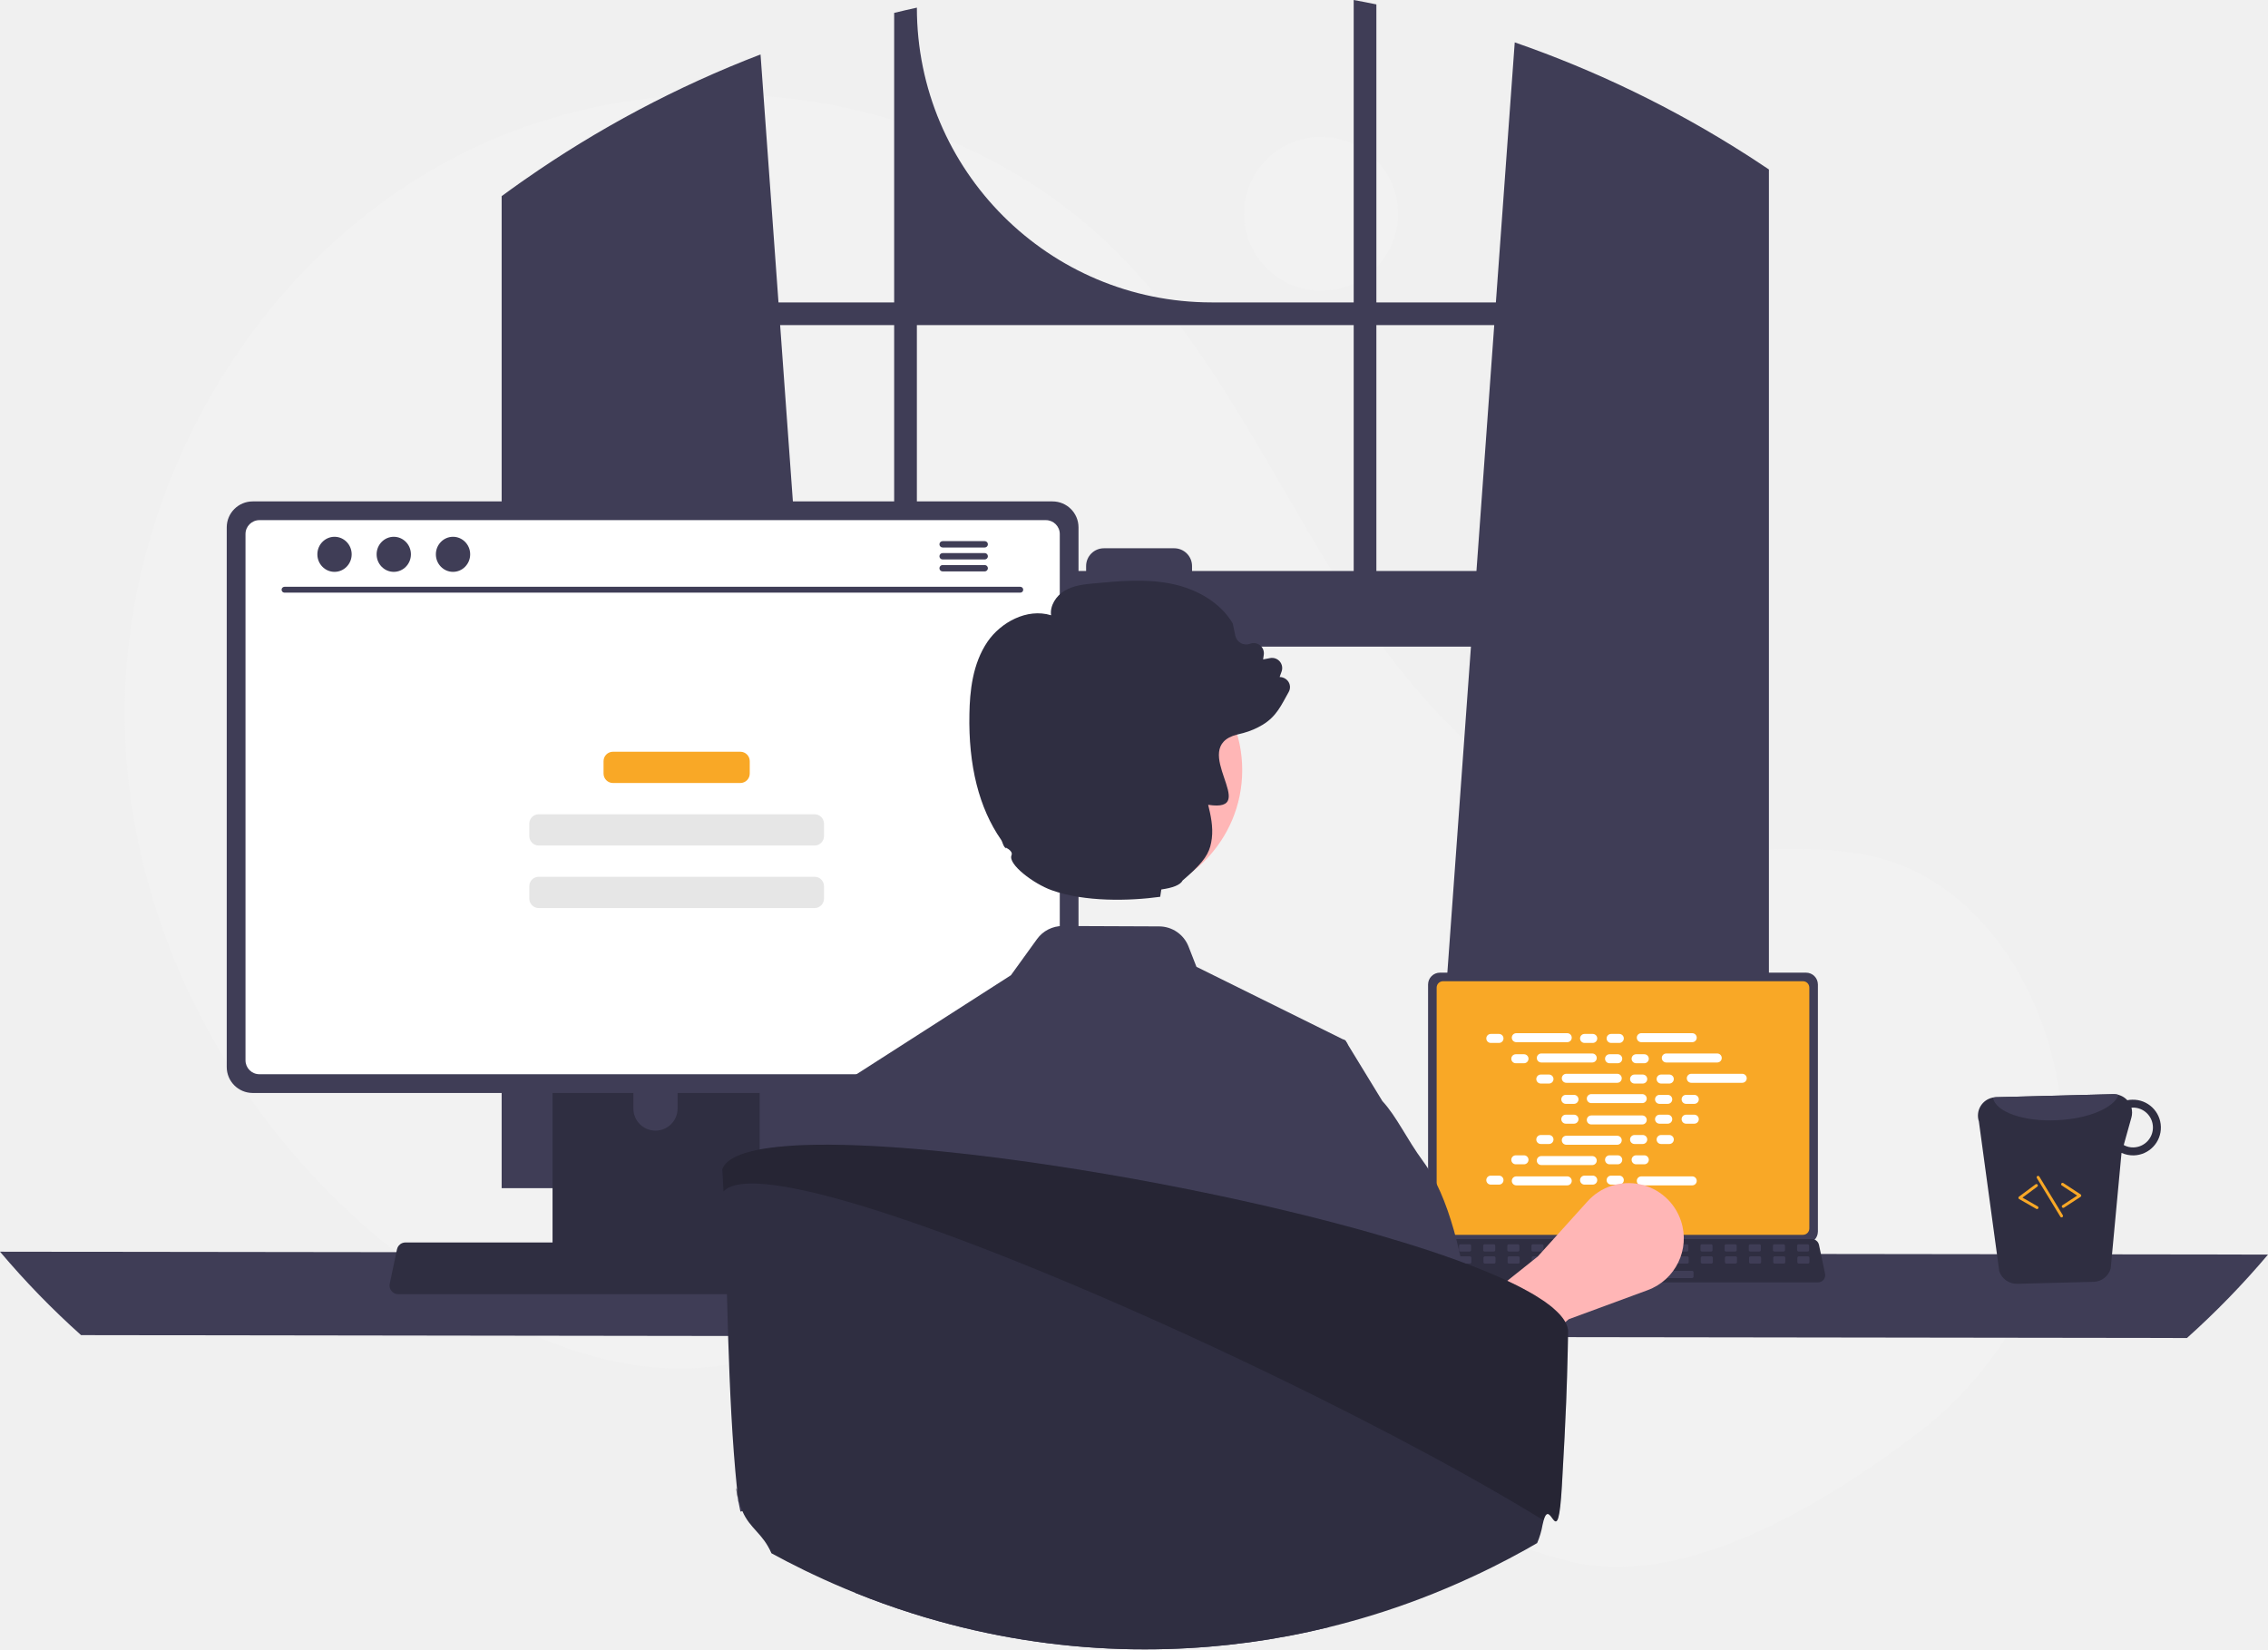
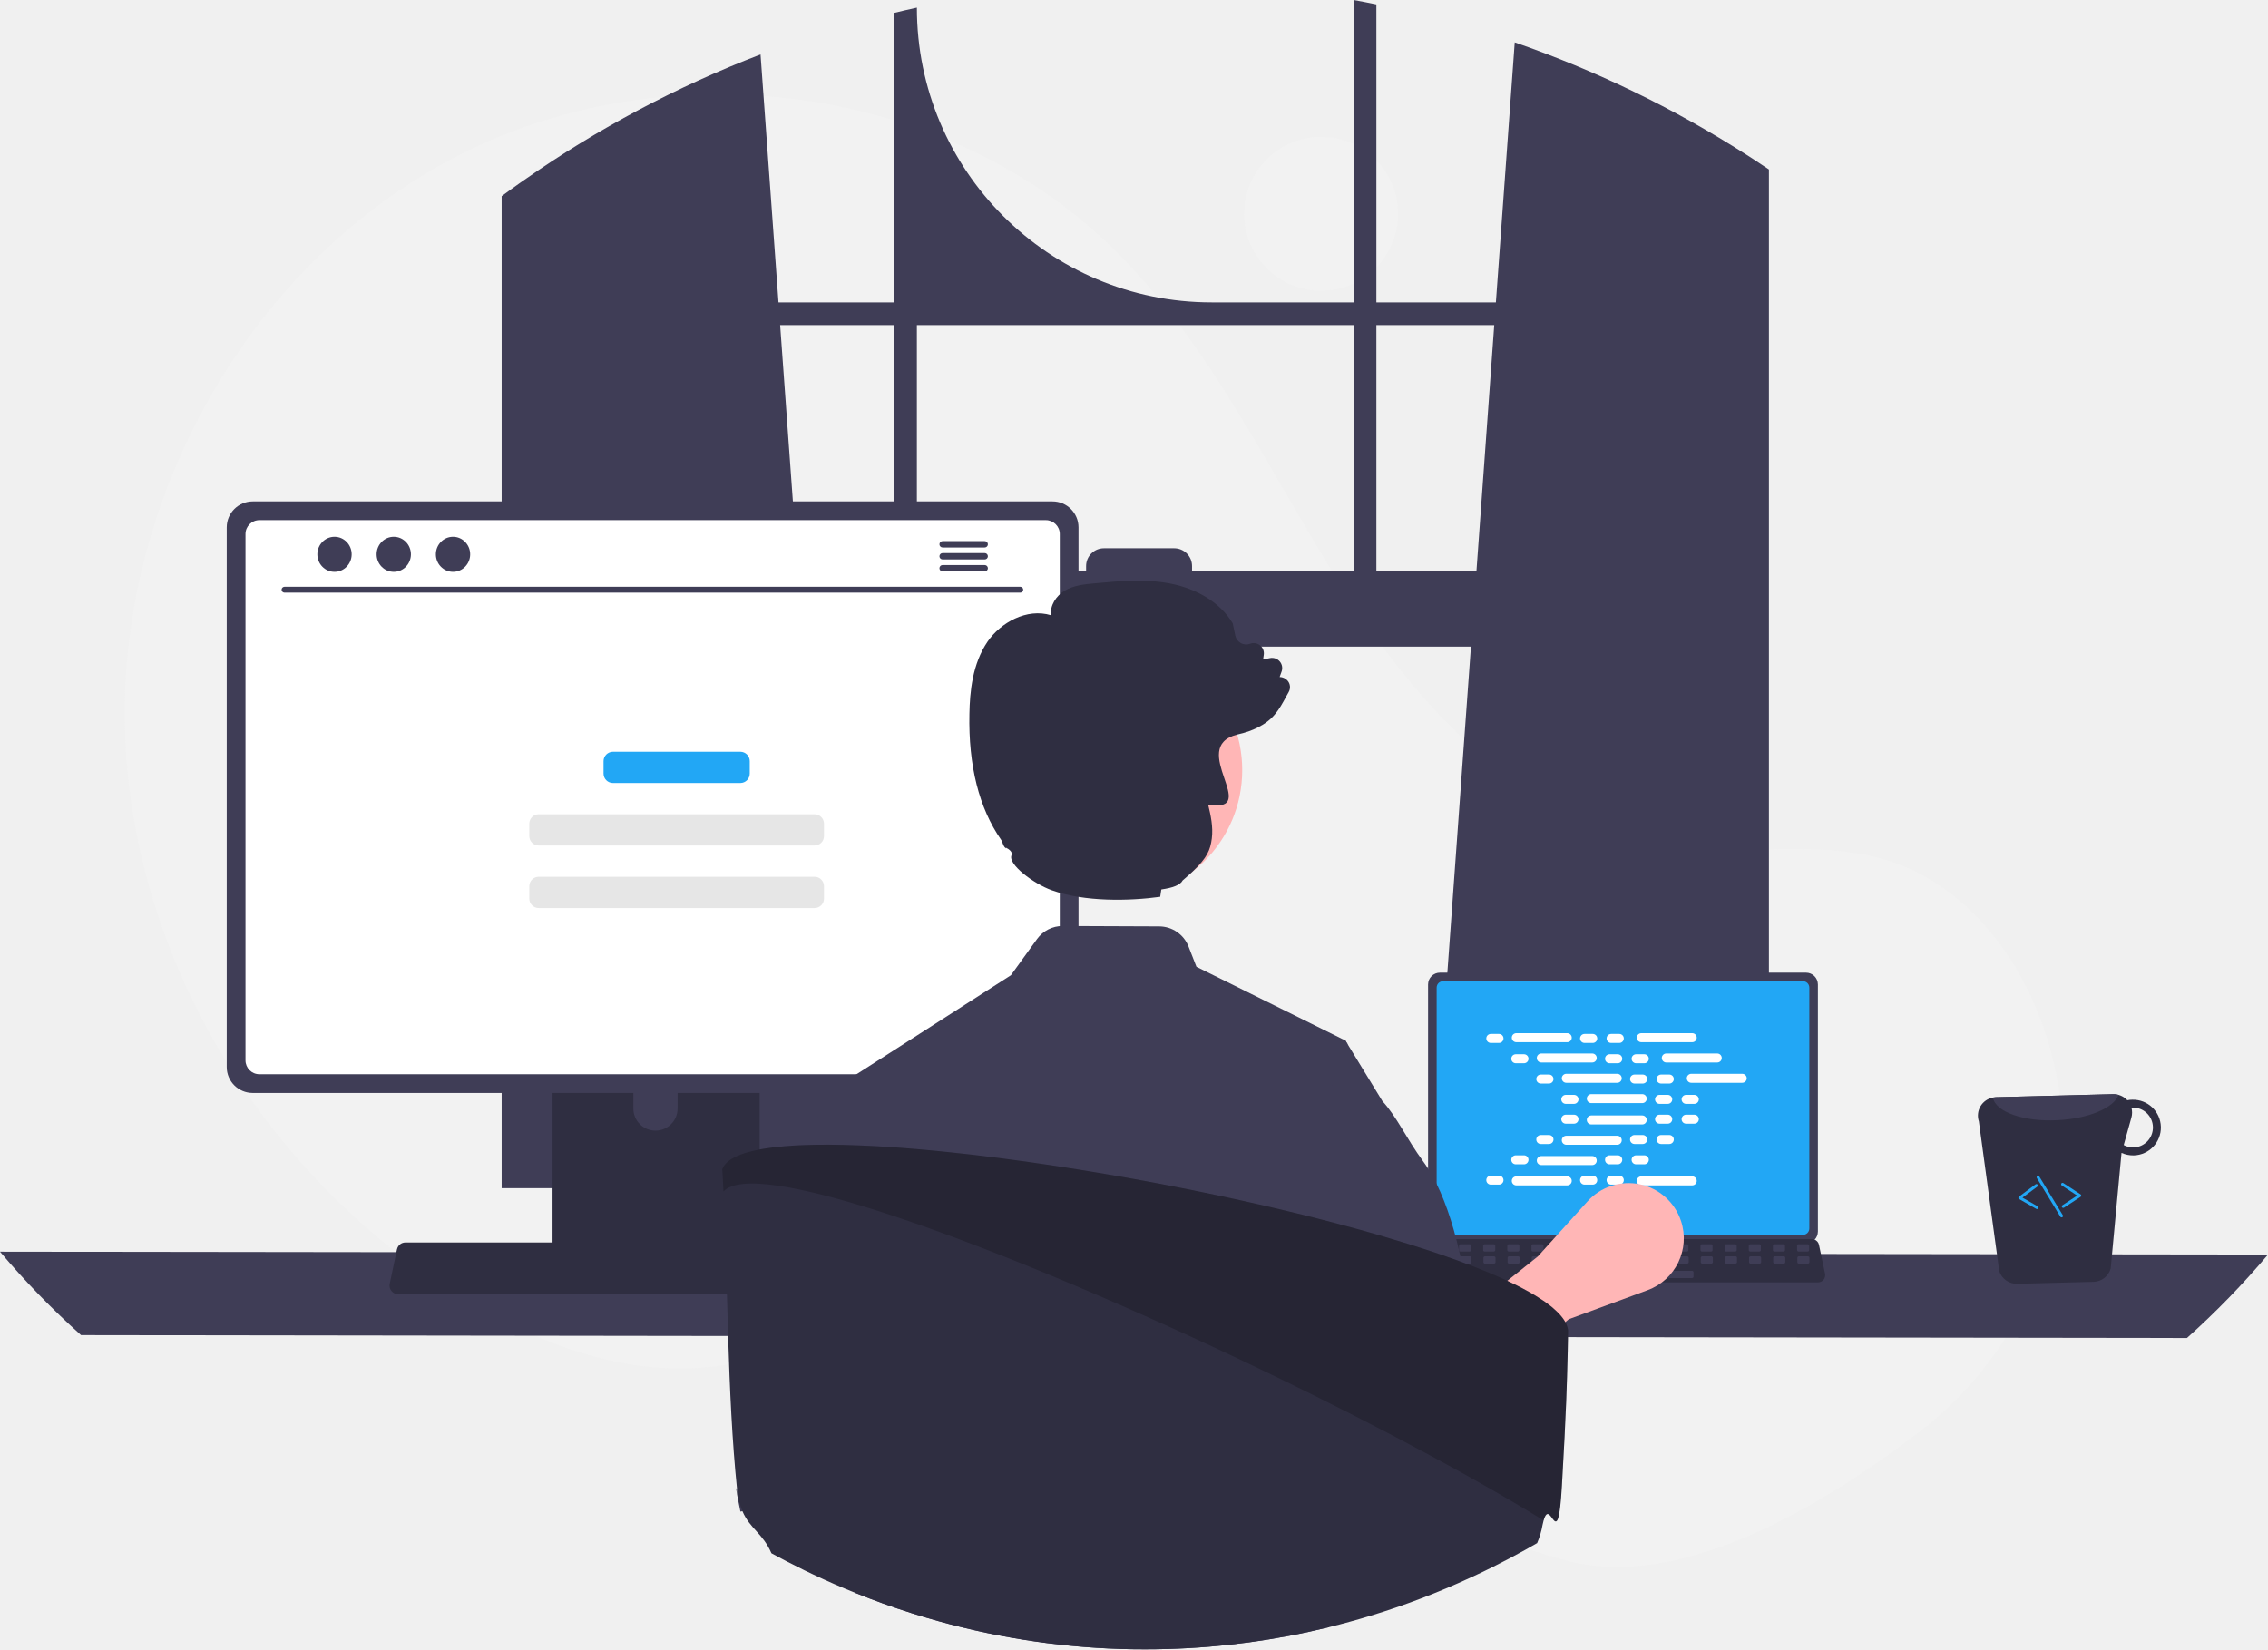
- <svg xmlns="http://www.w3.org/2000/svg" data-name="Layer 1" width="786.82" height="572.258" viewBox="0 0 786.82 572.258">
+ <svg xmlns="http://www.w3.org/2000/svg" width="786.82" height="572.258" viewBox="0 0 786.82 572.258" role="img" artist="Katerina Limpitsouni" source="https://undraw.co/">
  <circle cx="458.321" cy="74.182" r="26.701" fill="#f2f2f2" />
  <path d="M872.038,661.023c39.688-30.229,58.644-81.025,46.776-129.482q-.442-1.806-.934-3.604c-7.867-28.763-27.332-56.101-55.7-65.291-23.82-7.717-49.82-1.783-74.669-4.851-48.781-6.024-86.601-45.494-113.211-86.819-26.611-41.325-47.062-87.583-82.422-121.724-58.285-56.275-153.362-68.391-225.627-31.76C293.987,254.121,247.955,335.391,249.918,416.386c1.963,80.995,50.046,158.432,119.875,199.517,25.652,15.093,55.321,25.785,84.848,22.044,25.62-3.246,48.899-17.013,74.399-21.1,40.091-6.426,79.927,11.701,114.603,32.824,34.676,21.123,68.17,46.16,107.574,55.952C789.478,715.131,836.881,687.801,872.038,661.023Z" transform="translate(-206.59 -163.8711)" fill="#f2f2f2" />
  <path d="M815.016,219.191c-.87-.58-1.75-1.13-2.62-1.69a380.24,380.24,0,0,0-80.31-38.93l-6.54,90.22h-41.46v-103.39c-2.61-.54-5.24-1.05-7.87-1.53v104.92H626.946A102.27,102.27,0,0,1,524.676,166.521v-0c-2.64.57-5.26,1.18-7.88,1.83v100.44h-40.13l-6.23-86.03a380.858,380.858,0,0,0-81.94,43.53c-.44.3-.88.61-1.31.91-2.21,1.55-4.39,3.13-6.56,4.73v344.19h118.27l-2.09-28.95-11.5-158.95h231.59l-11.5,158.95-2.09,28.95h116.96v-353.45Q817.656,220.901,815.016,219.191Zm-298.22,142.78h-33.39l-6.17-85.3h39.56Zm159.42,0h-56.08v-1.69a6.18,6.18,0,0,0-6.19-6.18h-24.38a6.178,6.178,0,0,0-6.18,6.18v1.69h-58.71v-85.3h151.54Zm7.87,0v-85.3h40.89l-6.17,85.3Z" transform="translate(-206.59 -163.8711)" fill="#3f3d56" />
  <path d="M206.59,598.162a289.003,289.003,0,0,0,28.12,28.95l730.58,1a289.003,289.003,0,0,0,28.12-28.95Z" transform="translate(-206.59 -163.8711)" fill="#3f3d56" />
  <path d="M702.02,505.462v85.704a4.122,4.122,0,0,0,4.119,4.119H833.143a4.122,4.122,0,0,0,4.119-4.119v-85.704a4.124,4.124,0,0,0-4.119-4.115H706.139A4.124,4.124,0,0,0,702.02,505.462Z" transform="translate(-206.59 -163.8711)" fill="#3f3d56" />
-   <path d="M704.999,506.529V590.109a2.205,2.205,0,0,0,2.201,2.201H832.086a2.205,2.205,0,0,0,2.201-2.201V506.529a2.206,2.206,0,0,0-2.201-2.206H707.201A2.206,2.206,0,0,0,704.999,506.529Z" transform="translate(-206.59 -163.8711)" fill="#f9a826" />
+   <path d="M704.999,506.529V590.109a2.205,2.205,0,0,0,2.201,2.201H832.086a2.205,2.205,0,0,0,2.201-2.201V506.529a2.206,2.206,0,0,0-2.201-2.206H707.201A2.206,2.206,0,0,0,704.999,506.529Z" transform="translate(-206.59 -163.8711)" fill="#22a7f5" />
  <path d="M699.364,607.881a2.47,2.47,0,0,0,1.943.93H837.299a2.502,2.502,0,0,0,2.446-3.016l-2.111-10.027a2.507,2.507,0,0,0-1.558-1.818,2.425,2.425,0,0,0-.888-.168H703.41a2.424,2.424,0,0,0-.888.168,2.507,2.507,0,0,0-1.558,1.818l-2.111,10.027A2.501,2.501,0,0,0,699.364,607.881Z" transform="translate(-206.59 -163.8711)" fill="#2f2e41" />
  <rect x="830.034" y="595.588" width="4.188" height="2.513" rx="0.488" transform="translate(1457.666 1029.819) rotate(-180)" fill="#3f3d56" />
  <rect x="821.657" y="595.588" width="4.188" height="2.513" rx="0.488" transform="translate(1440.912 1029.819) rotate(-180)" fill="#3f3d56" />
  <rect x="813.28" y="595.588" width="4.188" height="2.513" rx="0.488" transform="translate(1424.158 1029.819) rotate(-180)" fill="#3f3d56" />
  <rect x="804.903" y="595.588" width="4.188" height="2.513" rx="0.488" transform="translate(1407.404 1029.819) rotate(-180)" fill="#3f3d56" />
  <rect x="796.526" y="595.588" width="4.188" height="2.513" rx="0.488" transform="translate(1390.65 1029.819) rotate(-180)" fill="#3f3d56" />
  <rect x="788.149" y="595.588" width="4.188" height="2.513" rx="0.488" transform="translate(1373.896 1029.819) rotate(-180)" fill="#3f3d56" />
  <rect x="779.772" y="595.588" width="4.188" height="2.513" rx="0.488" transform="translate(1357.142 1029.819) rotate(-180)" fill="#3f3d56" />
  <rect x="771.395" y="595.588" width="4.188" height="2.513" rx="0.488" transform="translate(1340.388 1029.819) rotate(-180)" fill="#3f3d56" />
  <rect x="763.018" y="595.588" width="4.188" height="2.513" rx="0.488" transform="translate(1323.634 1029.819) rotate(-180)" fill="#3f3d56" />
  <rect x="754.641" y="595.588" width="4.188" height="2.513" rx="0.488" transform="translate(1306.88 1029.819) rotate(-180)" fill="#3f3d56" />
  <rect x="746.264" y="595.588" width="4.188" height="2.513" rx="0.488" transform="translate(1290.126 1029.819) rotate(-180)" fill="#3f3d56" />
  <rect x="737.887" y="595.588" width="4.188" height="2.513" rx="0.488" transform="translate(1273.372 1029.819) rotate(-180)" fill="#3f3d56" />
  <rect x="729.51" y="595.588" width="4.188" height="2.513" rx="0.488" transform="translate(1256.618 1029.819) rotate(-180)" fill="#3f3d56" />
  <rect x="721.133" y="595.588" width="4.188" height="2.513" rx="0.488" transform="translate(1239.865 1029.819) rotate(-180)" fill="#3f3d56" />
  <rect x="712.756" y="595.588" width="4.188" height="2.513" rx="0.488" transform="translate(1223.111 1029.819) rotate(-180)" fill="#3f3d56" />
  <rect x="704.379" y="595.588" width="4.188" height="2.513" rx="0.488" transform="translate(1206.357 1029.819) rotate(-180)" fill="#3f3d56" />
  <rect x="830.133" y="599.777" width="4.188" height="2.513" rx="0.488" transform="translate(1457.864 1038.196) rotate(-180)" fill="#3f3d56" />
  <rect x="821.756" y="599.777" width="4.188" height="2.513" rx="0.488" transform="translate(1441.11 1038.196) rotate(-180)" fill="#3f3d56" />
  <rect x="813.379" y="599.777" width="4.188" height="2.513" rx="0.488" transform="translate(1424.356 1038.196) rotate(-180)" fill="#3f3d56" />
  <rect x="805.002" y="599.777" width="4.188" height="2.513" rx="0.488" transform="translate(1407.602 1038.196) rotate(-180)" fill="#3f3d56" />
  <rect x="796.625" y="599.777" width="4.188" height="2.513" rx="0.488" transform="translate(1390.848 1038.196) rotate(-180)" fill="#3f3d56" />
  <rect x="788.248" y="599.777" width="4.188" height="2.513" rx="0.488" transform="translate(1374.094 1038.196) rotate(-180)" fill="#3f3d56" />
  <rect x="779.871" y="599.777" width="4.188" height="2.513" rx="0.488" transform="translate(1357.34 1038.196) rotate(-180)" fill="#3f3d56" />
  <rect x="771.494" y="599.777" width="4.188" height="2.513" rx="0.488" transform="translate(1340.586 1038.196) rotate(-180)" fill="#3f3d56" />
  <rect x="763.117" y="599.777" width="4.188" height="2.513" rx="0.488" transform="translate(1323.832 1038.196) rotate(-180)" fill="#3f3d56" />
  <rect x="754.74" y="599.777" width="4.188" height="2.513" rx="0.488" transform="translate(1307.078 1038.196) rotate(-180)" fill="#3f3d56" />
  <rect x="746.363" y="599.777" width="4.188" height="2.513" rx="0.488" transform="translate(1290.324 1038.196) rotate(-180)" fill="#3f3d56" />
  <rect x="737.986" y="599.777" width="4.188" height="2.513" rx="0.488" transform="translate(1273.57 1038.196) rotate(-180)" fill="#3f3d56" />
  <rect x="729.609" y="599.777" width="4.188" height="2.513" rx="0.488" transform="translate(1256.816 1038.196) rotate(-180)" fill="#3f3d56" />
  <rect x="721.232" y="599.777" width="4.188" height="2.513" rx="0.488" transform="translate(1240.062 1038.196) rotate(-180)" fill="#3f3d56" />
  <rect x="712.855" y="599.777" width="4.188" height="2.513" rx="0.488" transform="translate(1223.309 1038.196) rotate(-180)" fill="#3f3d56" />
  <rect x="704.478" y="599.777" width="4.188" height="2.513" rx="0.488" transform="translate(1206.555 1038.196) rotate(-180)" fill="#3f3d56" />
  <rect x="760.604" y="604.803" width="33.508" height="2.513" rx="0.488" transform="translate(1348.126 1048.248) rotate(-180)" fill="#3f3d56" />
  <rect x="515.631" y="358.737" width="5.966" height="3.122" rx="1.561" fill="#fff" />
  <rect x="548.154" y="358.737" width="5.966" height="3.122" rx="1.561" fill="#fff" />
  <rect x="557.369" y="358.737" width="5.966" height="3.122" rx="1.561" fill="#fff" />
  <rect x="524.477" y="358.477" width="20.796" height="3.122" rx="1.561" fill="#fff" />
  <rect x="567.841" y="358.477" width="20.796" height="3.122" rx="1.561" fill="#fff" />
  <rect x="524.304" y="365.784" width="5.966" height="3.122" rx="1.561" fill="#fff" />
  <rect x="556.827" y="365.784" width="5.966" height="3.122" rx="1.561" fill="#fff" />
  <rect x="566.042" y="365.784" width="5.966" height="3.122" rx="1.561" fill="#fff" />
  <rect x="533.15" y="365.523" width="20.796" height="3.122" rx="1.561" fill="#fff" />
  <rect x="576.514" y="365.523" width="20.796" height="3.122" rx="1.561" fill="#fff" />
  <rect x="532.977" y="372.83" width="5.966" height="3.122" rx="1.561" fill="#fff" />
  <rect x="565.5" y="372.83" width="5.966" height="3.122" rx="1.561" fill="#fff" />
  <rect x="574.715" y="372.83" width="5.966" height="3.122" rx="1.561" fill="#fff" />
  <rect x="541.823" y="372.57" width="20.796" height="3.122" rx="1.561" fill="#fff" />
  <rect x="585.187" y="372.57" width="20.796" height="3.122" rx="1.561" fill="#fff" />
  <rect x="541.649" y="379.877" width="5.966" height="3.122" rx="1.561" fill="#fff" />
  <rect x="574.172" y="379.877" width="5.966" height="3.122" rx="1.561" fill="#fff" />
  <rect x="583.387" y="379.877" width="5.966" height="3.122" rx="1.561" fill="#fff" />
  <rect x="550.496" y="379.617" width="20.796" height="3.122" rx="1.561" fill="#fff" />
  <rect x="548.154" y="407.898" width="5.966" height="3.122" rx="1.561" fill="#fff" />
  <rect x="557.369" y="407.898" width="5.966" height="3.122" rx="1.561" fill="#fff" />
  <rect x="567.841" y="408.158" width="20.796" height="3.122" rx="1.561" fill="#fff" />
  <rect x="515.631" y="407.898" width="5.966" height="3.122" rx="1.561" fill="#fff" />
  <rect x="524.477" y="408.158" width="20.796" height="3.122" rx="1.561" fill="#fff" />
  <rect x="524.304" y="400.851" width="5.966" height="3.122" rx="1.561" fill="#fff" />
  <rect x="556.827" y="400.851" width="5.966" height="3.122" rx="1.561" fill="#fff" />
  <rect x="566.042" y="400.851" width="5.966" height="3.122" rx="1.561" fill="#fff" />
  <rect x="533.15" y="401.111" width="20.796" height="3.122" rx="1.561" fill="#fff" />
  <rect x="532.977" y="393.804" width="5.966" height="3.122" rx="1.561" fill="#fff" />
  <rect x="565.5" y="393.804" width="5.966" height="3.122" rx="1.561" fill="#fff" />
  <rect x="574.715" y="393.804" width="5.966" height="3.122" rx="1.561" fill="#fff" />
  <rect x="541.823" y="394.064" width="20.796" height="3.122" rx="1.561" fill="#fff" />
  <rect x="541.649" y="386.758" width="5.966" height="3.122" rx="1.561" fill="#fff" />
  <rect x="574.172" y="386.758" width="5.966" height="3.122" rx="1.561" fill="#fff" />
  <rect x="583.387" y="386.758" width="5.966" height="3.122" rx="1.561" fill="#fff" />
  <rect x="550.496" y="387.018" width="20.796" height="3.122" rx="1.561" fill="#fff" />
  <path d="M711.507,654.353l-13.35-21.102,41.902-33.403,17.295-19.161a19.161,19.161,0,0,1,32.418,6.828h0a19.161,19.161,0,0,1-11.57,23.991l-27.349,10.075Z" transform="translate(-206.59 -163.8711)" fill="#ffb6b6" />
  <path d="M398.28,501.352v102.56h71.85v-102.56a3.448,3.448,0,0,0-2.43-3.3,3.175,3.175,0,0,0-1.03-.16H401.75A3.463,3.463,0,0,0,398.28,501.352Zm28.04,35.24a7.67,7.67,0,0,1,15.34,0v11.9a7.67,7.67,0,0,1-15.34,0Z" transform="translate(-206.59 -163.8711)" fill="#2f2e41" />
  <path d="M398.06,600.632v9.89a1.946,1.946,0,0,0,1.93,1.94h68.43a1.94,1.94,0,0,0,1.93-1.94v-9.89Z" transform="translate(-206.59 -163.8711)" fill="#3f3d56" />
  <path d="M285.25,346.832V534.092a9.007,9.007,0,0,0,9,9h277.5a9.007,9.007,0,0,0,9-9V346.832a9.011,9.011,0,0,0-9-8.99H294.25A9.012,9.012,0,0,0,285.25,346.832Z" transform="translate(-206.59 -163.8711)" fill="#3f3d56" />
  <path d="M291.76,349.162v182.62a4.818,4.818,0,0,0,4.81,4.81H569.44a4.818,4.818,0,0,0,4.81-4.81v-182.62a4.82,4.82,0,0,0-4.81-4.82H296.57A4.821,4.821,0,0,0,291.76,349.162Z" transform="translate(-206.59 -163.8711)" fill="#fff" />
  <path d="M342.4,611.792a2.948,2.948,0,0,0,2.32,1.11h162.34a2.987,2.987,0,0,0,2.92-3.6l-2.52-11.97a2.993,2.993,0,0,0-1.86-2.17,2.895,2.895,0,0,0-1.06-.2H347.23a2.894,2.894,0,0,0-1.06.2,2.992,2.992,0,0,0-1.86,2.17l-2.52,11.97A2.985,2.985,0,0,0,342.4,611.792Z" transform="translate(-206.59 -163.8711)" fill="#2f2e41" />
  <path d="M560.585,369.499H305.261a1.016,1.016,0,0,1,0-2.031H560.585a1.016,1.016,0,0,1,0,2.031Z" transform="translate(-206.59 -163.8711)" fill="#3f3d56" />
  <ellipse cx="116.051" cy="192.33" rx="5.95" ry="6.083" fill="#3f3d56" />
  <ellipse cx="136.607" cy="192.33" rx="5.95" ry="6.083" fill="#3f3d56" />
  <ellipse cx="157.163" cy="192.33" rx="5.95" ry="6.083" fill="#3f3d56" />
  <path d="M548.206,351.622h-14.6a1.105,1.105,0,0,0,0,2.21h14.6a1.105,1.105,0,0,0,0-2.21Z" transform="translate(-206.59 -163.8711)" fill="#3f3d56" />
  <path d="M548.206,355.772h-14.6a1.105,1.105,0,0,0,0,2.21h14.6a1.105,1.105,0,0,0,0-2.21Z" transform="translate(-206.59 -163.8711)" fill="#3f3d56" />
  <path d="M548.206,359.922h-14.6a1.105,1.105,0,0,0,0,2.21h14.6a1.105,1.105,0,0,0,0-2.21Z" transform="translate(-206.59 -163.8711)" fill="#3f3d56" />
  <path d="M900.186,604.972a6.416,6.416,0,0,0,6.183,4.331l26.492-.682a6.329,6.329,0,0,0,5.981-4.657l3.749-40.087a9.794,9.794,0,0,0,4.238.871,9.661,9.661,0,1,0-.485-19.317,8.184,8.184,0,0,0-1.736.181,6.548,6.548,0,0,0-4.874-2.103l-40.751,1.052a5.853,5.853,0,0,0-1.005.125,6.365,6.365,0,0,0-4.873,8.265Zm43.173-43.817,2.668-9.553a6.506,6.506,0,0,0,.02-3.375c.129-0.0.244-.062.373-.062a6.91,6.91,0,0,1,.324,13.817A6.505,6.505,0,0,1,943.359,561.156Z" transform="translate(-206.59 -163.8711)" fill="#2f2e41" />
  <path d="M897.978,544.686c.868,4.964,10.629,8.454,22.366,7.847,10.793-.497,19.617-4.287,21.234-8.778a6.025,6.025,0,0,0-1.844-.246l-40.751,1.052A5.853,5.853,0,0,0,897.978,544.686Z" transform="translate(-206.59 -163.8711)" fill="#3f3d56" />
-   <path d="M922.494,582.944a.497.497,0,0,0,.151-.066l5.753-3.766a.499.499,0,0,0,0-.836l-5.98-3.917a.5.5,0,1,0-.548.836l5.341,3.498-5.114,3.348a.5.5,0,0,0,.396.903Z" transform="translate(-206.59 -163.8711)" fill="#f9a826" />
-   <path d="M913.408,583.363a.5.5,0,0,0,.126-.918l-5.303-3.04,5.126-3.807a.5.5,0,1,0-.596-.802l-5.739,4.263a.5.5,0,0,0,.049.835l5.965,3.42A.5.5,0,0,0,913.408,583.363Z" transform="translate(-206.59 -163.8711)" fill="#f9a826" />
-   <path d="M921.922,586.244a.482.482,0,0,0,.137-.058.5.5,0,0,0,.168-.687l-8.155-13.408a.5.5,0,0,0-.854.521l8.155,13.408A.5.5,0,0,0,921.922,586.244Z" transform="translate(-206.59 -163.8711)" fill="#f9a826" />
-   <rect x="209.385" y="260.827" width="50.719" height="10.846" rx="3.264" fill="#f9a826" />
+   <path d="M922.494,582.944a.497.497,0,0,0,.151-.066l5.753-3.766a.499.499,0,0,0,0-.836l-5.98-3.917a.5.5,0,1,0-.548.836l5.341,3.498-5.114,3.348a.5.5,0,0,0,.396.903Z" transform="translate(-206.59 -163.8711)" fill="#22a7f5" />
+   <path d="M913.408,583.363a.5.5,0,0,0,.126-.918l-5.303-3.04,5.126-3.807a.5.5,0,1,0-.596-.802l-5.739,4.263a.5.5,0,0,0,.049.835l5.965,3.42A.5.5,0,0,0,913.408,583.363Z" transform="translate(-206.59 -163.8711)" fill="#22a7f5" />
+   <path d="M921.922,586.244a.482.482,0,0,0,.137-.058.5.5,0,0,0,.168-.687l-8.155-13.408a.5.5,0,0,0-.854.521l8.155,13.408A.5.5,0,0,0,921.922,586.244Z" transform="translate(-206.59 -163.8711)" fill="#22a7f5" />
+   <rect x="209.385" y="260.827" width="50.719" height="10.846" rx="3.264" fill="#22a7f5" />
  <rect x="183.626" y="282.519" width="102.236" height="10.846" rx="3.264" fill="#e6e6e6" />
  <rect x="183.626" y="304.21" width="102.236" height="10.846" rx="3.264" fill="#e6e6e6" />
  <path d="M497.301,540.717l.217.684.011.023,6.525,19.838,7.506,22.861,14.123,42.961.137,6.673v.023l1.049,53.684-2.909,7.278,3.274,11.932s-1.506-18.037-9.582-7.679c-4.574,5.886-9.925,11.91-14.317,17.556q9.6,3.884,19.507,7.027c1.426.456,2.863.89,4.301,1.323q.462.137.924.274a266.863,266.863,0,0,0,67.351,10.826c1.186.034,2.35.057,3.479.08.399.011.787.023,1.175.023,1.278.011,2.544.023,3.822.023q3.867,0,7.7-.114a266.853,266.853,0,0,0,56.091-7.586c-.125-7.586-.468-16.45-.958-25.918-.228-4.643-5.35-9.674-5.658-14.533-.217-3.65,4.381-7.084,4.141-10.792-1.551-22.827-3.491-14.064-4.928-30.229q-.222-2.379-.411-4.552c-.924-10.381-1.563-16.872-1.563-16.872l6.137-38.683,9.639-60.734-.742-1.221-.833-.411-50.844-25.165-2.761-7.073a10.979,10.979,0,0,0-10.141-6.947l-33.493-.137a10.931,10.931,0,0,0-8.909,4.529l-9.069,12.56Z" transform="translate(-206.59 -163.8711)" fill="#3f3d56" />
  <path d="M533.407,617.525,525.82,633.758l-5.179,11.088-8.909,46.646-4.46,4.734L503.45,679.467l-39.998,8.881c-1.312-7.29-.351.247-1.161-7.75.228-.228.468-.456.707-.685.639-.593,1.175-1.152,1.164-1.688-.456-27.584.913-74.526,12.343-102.966a60.053,60.053,0,0,1,7.027-13.107c.228-.308.445-.616.662-.924,5.27-7.381,8.601-14.647,13.324-19.815v-.011a.53.53,0,0,0,.08-.08.157.157,0,0,0,.046-.034l32.443-17.203,1.392,39.105.992,28.109Z" transform="translate(-206.59 -163.8711)" fill="#3f3d56" />
  <path d="M650.391,622.135l9.476,20.275,3.307,7.061,8.907,46.642,4.446,4.723,3.83-16.755,1.8-.369,32.459-6.722,9.461,30.046a17.984,17.984,0,0,0-3.261-22.506c-.646-.585-1.184-1.154-1.169-1.692.538-32.443-1.446-91.684-19.367-116.066-5.692-7.738-9.107-15.445-14.076-20.829-.015-.015-.015-.031-.031-.031L674.081,526.114l-.738-1.215-.831-.415Z" transform="translate(-206.59 -163.8711)" fill="#3f3d56" />
  <circle id="a657ec4b-47ce-4d2a-9c58-81a811696ca9" data-name="Ellipse 5" cx="386.397" cy="267.201" r="44.558" fill="#ffb6b6" />
  <path d="M653.212,399.948a3.759,3.759,0,0,0-2.69-1.19l.67-1.86a3.528,3.528,0,0,0-3.96-4.7l-2.44.47.23-1.63a3.534,3.534,0,0,0-4.73-3.82,3.766,3.766,0,0,1-3.24-.23,3.846,3.846,0,0,1-1.92-2.61l-.85-4.1-.09-.22c-4.14-6.9-12.1-11.92-21.84-13.76-8.67-1.65-17.56-.81-26.13-.02-3.4.32-7.24.68-10.44,2.64-2.72,1.68-5.02,5.04-4.55,8.43-8.45-2.59-17.51,2.58-22,9.1-5.32,7.76-6.19,17.48-6.33,25.08-.38,17.98,3.33,32.69,11,43.73.56.8.7,2.47,1.81,3.03l-.23-.37c1.24.62,2.5,1.62,2.03,2.69-1.35,3.08,7.62,9.89,13.94,12.14,11.53,4.11,26.86,3.76,37.64,2.28l.38-2.55c3.89-.53,6.63-1.54,7.4-3.12,1.36-1.16,2.52-2.2,3.53-3.16l.01-.01c.02-.02.06-.05.08-.07,4.87-4.67,6-7.33,6.51-11.38.49-3.97-.38-8-1.27-11.63,18.74,2.9-7.38-19.96,10.08-24.38a5.434,5.434,0,0,1,.61-.15c.51-.12,1.02-.24,1.51-.38a26.448,26.448,0,0,0,6.72-2.87c4.88-2.97,6.49-6.91,9.01-11.35A3.427,3.427,0,0,0,653.212,399.948Z" transform="translate(-206.59 -163.8711)" fill="#2f2e41" />
  <path d="M750.582,625.308c-.01,1.75-.03,4.2-.11,7.23q-.015.63-.03,1.29c-.13,5.57-.26,10.24-.47,15.43-.01.36-.02.71-.04,1.07-.28,7.24-.72,15.67-1.48,29.02-1.41,24.66-3.87,3.39-6.34,12.04-.12.43-.25.94-.37,1.54a27.916,27.916,0,0,1-1.88,6.33c-1.31.78-2.66,1.53-3.99,2.28-3.79,2.11-7.64,4.14-11.52,6.07-2.18,1.08-4.37,2.14-6.57,3.16-.35.16-.69.32-1.03.47a270.887,270.887,0,0,1-34.75,13.26c-2.32.7-4.63,1.38-6.97,2.01-2.44.68-4.88,1.32-7.35,1.92a266.893,266.893,0,0,1-56.09,7.59c-2.55.08-5.12.11-7.7.11-1.28,0-2.54-.01-3.82-.02-.39,0-.78-.01-1.17-.02-1.13-.03-2.3-.05-3.48-.08a266.663,266.663,0,0,1-67.35-10.83l-.93-.27c-1.44-.44-2.87-.87-4.3-1.33q-9.9-3.135-19.51-7.02-7.335-2.955-14.5-6.34a.339.339,0,0,1-.12-.06c-1-.46-2.01-.94-3.01-1.43-.13-.07-.27-.14-.41-.21q-5.595-2.73-11.07-5.72c-3.07-7.05-7.39-8.4-10.07-14.6a25.874,25.874,0,0,1-1.68-5.74c0-.02-.01-.04-.01-.07.28,3.72-1.19-6.6-.01-.04-.01-.12-.02-.25-.03-.4-.03-.36-.07-.8-.13-1.35-3.43-33.49-3.21-71.79-4.7-103.35q-.15-3.06-.31-5.86c-.03-.62-.07-1.23-.11-1.83.07-.18.15-.37.24-.55a1.002,1.002,0,0,1,.07-.15,1.623,1.623,0,0,1,.1-.18c.02-.03.05-.07.07-.1a.917.917,0,0,1,.05-.1c.09-.14.19-.29.3-.43.05-.06.09-.11.14-.16a.808.808,0,0,1,.12-.14.637.637,0,0,1,.11-.13c.04-.04.08-.09.13-.14a.302.302,0,0,1,.08-.08,2.033,2.033,0,0,1,.26-.25,9.624,9.624,0,0,1,1.14-.9c.14-.09.29-.18.43-.28a19.135,19.135,0,0,1,3.17-1.52c.38-.14.76-.27,1.17-.41.15-.04.29-.09.44-.14.22-.07.44-.14.67-.19,1.14-.34,2.37-.63,3.7-.9.16-.03.33-.06.5-.1.24-.05.49-.09.74-.13.34-.06.69-.12,1.04-.18,2.97-.47,6.34-.82,10.06-1.05q.525-.03,1.05-.06c.41-.02.82-.04,1.24-.06.35-.02.71-.03,1.07-.04.35-.02.71-.03,1.08-.04,1.01-.03,2.05-.06,3.11-.08,3.02-.06,6.2-.04,9.54.03,1.55.04,3.13.08,4.75.15.11,0,.21.01.31.01,1.41.05,2.83.11,4.29.19,1.02.05,2.05.1,3.08.16.97.06,1.95.12,2.94.19.77.04,1.54.1,2.32.15.66.05,1.32.1,1.98.14l.9.06c.49.04.98.07,1.48.12,1.1.09,2.2.18,3.32.27,1.11.1,2.24.2,3.37.3s2.27.21,3.41.32c.12.01.23.02.34.03,1.04.11,2.08.21,3.13.32.24.02.49.04.73.07,1.001.101,2.022.218,3.032.326.31.033.618.066.929.1.791.086,1.572.161,2.368.254,1.05.12,2.12.23,3.16.37.81.09,1.62.18,2.43.28,1.27.15,2.56.31,3.85.48.49.06.98.12,1.47.19,3.68.46,7.4.97,11.18,1.5,5.73.81,11.55,1.69,17.41,2.64q8.805,1.425,17.71,3.01c1.5.27,3,.54,4.51.82q1.02.195,2.04.39c1.16.21,2.32.43,3.48.65,1.16.22,2.32.44,3.48.67,1.38.27,2.77.54,4.15.81,9.09,1.8,18.13,3.72,26.95,5.73,1.45.33,2.9.67,4.34,1q4.32,1.005,8.56,2.04c.78.18,1.55.37,2.32.56,1.92.48,3.84.96,5.73,1.45l.33.09c1.39.34,2.75.69,4.11,1.05q4.815,1.26,9.47,2.55,3.09.855,6.11,1.73c3.01.87,5.96,1.75,8.83,2.64.71.22,1.42.44,2.12.65,2.1.65,4.17,1.31,6.18,1.97,1.6.52,3.16,1.05,4.7,1.58q2.31.795,4.53,1.59c.95.34,1.89.7,2.83,1.04,1.35.5,2.68,1,3.98,1.5.4.15.79.31,1.18.46.25.11.49.2.73.3.47.19.95.37,1.41.56.47.18.93.37,1.39.57.45.18.91.37,1.35.56.45.18.89.37,1.33.57.37.15.73.31,1.08.47.71.31,1.42.62,2.11.94.34.16.68.31,1.02.47l.78.36c.11.06.22.11.33.16.25.12.51.25.76.37.58.27,1.15.56,1.71.83.75.38,1.48.76,2.18,1.13.71.38,1.4.76,2.06,1.13.11.06.21.12.32.18.15.08.3.17.45.25.51.29,1,.59,1.49.88.96.59,1.87,1.17,2.72,1.75.19.13.37.26.56.38.63.45,1.23.89,1.79,1.34,0,.01,0,.01.01.01.19.14.37.29.55.43.15.14.31.26.46.4.52.45,1,.88,1.44,1.32a5.667,5.667,0,0,1,.42.43,1.208,1.208,0,0,1,.16.16c.2.2.38.4.55.6a.553.553,0,0,1,.07.09c.24.28.46.56.67.84.1.14.21.28.3.42.12.17.24.35.34.52.09.14.17.29.25.43a7.257,7.257,0,0,1,.54,1.13,5.241,5.241,0,0,1,.27.82A5.844,5.844,0,0,1,750.582,625.308Z" transform="translate(-206.59 -163.8711)" fill="#2f2e41" />
  <path d="M750.582,625.308c-.01,1.75-.03,4.2-.11,7.23-.01.42-.03.85-.04,1.29-.1,4.25-.25,9.5-.46,15.43-.01.36-.02.71-.04,1.07-.28,7.24-.72,15.67-1.48,29.02-1.41,24.66-3.87,3.39-6.34,12.04-6.86-4.22-14.38-8.64-22.42-13.18q-2.175-1.23-4.39-2.47c-16.08-8.97-34.04-18.37-52.79-27.68-.74-.37-1.49-.74-2.23-1.1-42.95-21.23-89.83-41.88-127.81-55.66-7.33-2.66-14.33-5.06-20.91-7.17-13.86-4.43-25.84-7.53-35.06-8.87-9.6-1.4-16.23-.9-18.91,1.99q-.15-3.06-.31-5.86-.06-.93-.12-1.83c.062-.165.142-.322.22-.48.011-.023.019-.047.03-.07a1.002,1.002,0,0,1,.07-.15,1.623,1.623,0,0,1,.1-.18,1.06,1.06,0,0,1,.12-.2c.09-.14.19-.29.3-.43a3.483,3.483,0,0,1,.26-.3.637.637,0,0,1,.11-.13c.04-.04.08-.09.13-.14a.302.302,0,0,1,.08-.08,2.033,2.033,0,0,1,.26-.25,9.624,9.624,0,0,1,1.14-.9c.14-.09.29-.18.43-.28a19.135,19.135,0,0,1,3.17-1.52c.38-.14.76-.27,1.17-.41.15-.04.29-.09.44-.14.22-.07.44-.14.67-.19,1.14-.34,2.37-.63,3.7-.9.4-.08.82-.16,1.24-.23.34-.06.69-.12,1.04-.18,2.97-.47,6.34-.82,10.06-1.05q.525-.03,1.05-.06c.41-.02.82-.04,1.24-.06.35-.02.71-.03,1.07-.04.35-.02.71-.03,1.08-.04,1.01-.03,2.05-.06,3.11-.08,3.02-.05,6.2-.03,9.54.04,1.55.03,3.13.08,4.75.15.1,0,.21.01.31.01,1.41.04,2.84.11,4.29.18,1.02.05,2.05.1,3.08.16.97.06,1.95.12,2.94.19.77.04,1.54.1,2.32.15.66.05,1.32.1,1.98.14.79.06,1.58.12,2.38.18,1.1.09,2.2.18,3.32.27,1.11.1,2.24.2,3.37.3s2.27.21,3.41.32c.12.01.23.02.34.03,1.04.11,2.08.21,3.13.32q8.73.885,17.97,2.07,5.52.705,11.18,1.51c5.73.81,11.55,1.69,17.41,2.63q8.805,1.425,17.71,3.01c1.5.27,3,.54,4.51.82q2.76.51,5.52,1.04c1.16.22,2.32.44,3.48.67,1.38.27,2.77.54,4.15.81,9.09,1.8,18.13,3.72,26.95,5.73,1.45.33,2.9.67,4.34,1q4.32,1.005,8.56,2.04c.78.19,1.55.38,2.32.57q2.895.72,5.73,1.44v.01c.11.02.22.05.33.08,1.38.35,2.75.7,4.11,1.06q4.815,1.26,9.47,2.54c2.06.58,4.1,1.15,6.11,1.73,3.01.88,5.96,1.76,8.83,2.64.71.22,1.42.44,2.12.65q3.15.99,6.18,1.97c1.6.52,3.16,1.05,4.7,1.58q2.31.795,4.53,1.59c.96.34,1.9.69,2.83,1.03,1.36.5,2.68,1,3.98,1.51.4.15.79.31,1.18.46.73.28,1.44.57,2.14.86.47.18.93.37,1.39.57.45.18.91.37,1.35.56.45.18.89.37,1.33.57.37.15.73.31,1.08.47.71.31,1.42.62,2.11.94.34.16.68.31,1.02.47l.78.36c.11.06.22.11.33.16.85.4,1.67.8,2.47,1.2.75.38,1.48.76,2.18,1.13.83.44,1.62.87,2.38,1.31.15.08.3.17.45.25.51.29,1,.59,1.49.88.96.59,1.87,1.17,2.72,1.75.84.58,1.62,1.15,2.35,1.72,0,.01,0,.01.01.01.35.28.69.56,1.01.83.52.45,1,.88,1.44,1.32a5.667,5.667,0,0,1,.42.43,1.208,1.208,0,0,1,.16.16c.21.23.42.46.62.69.24.28.46.56.67.84.1.14.21.28.3.42.12.17.24.35.34.52.09.14.17.29.25.43a7.257,7.257,0,0,1,.54,1.13,6.053,6.053,0,0,1,.27.82A5.844,5.844,0,0,1,750.582,625.308Z" transform="translate(-206.59 -163.8711)" opacity="0.2" />
</svg>
